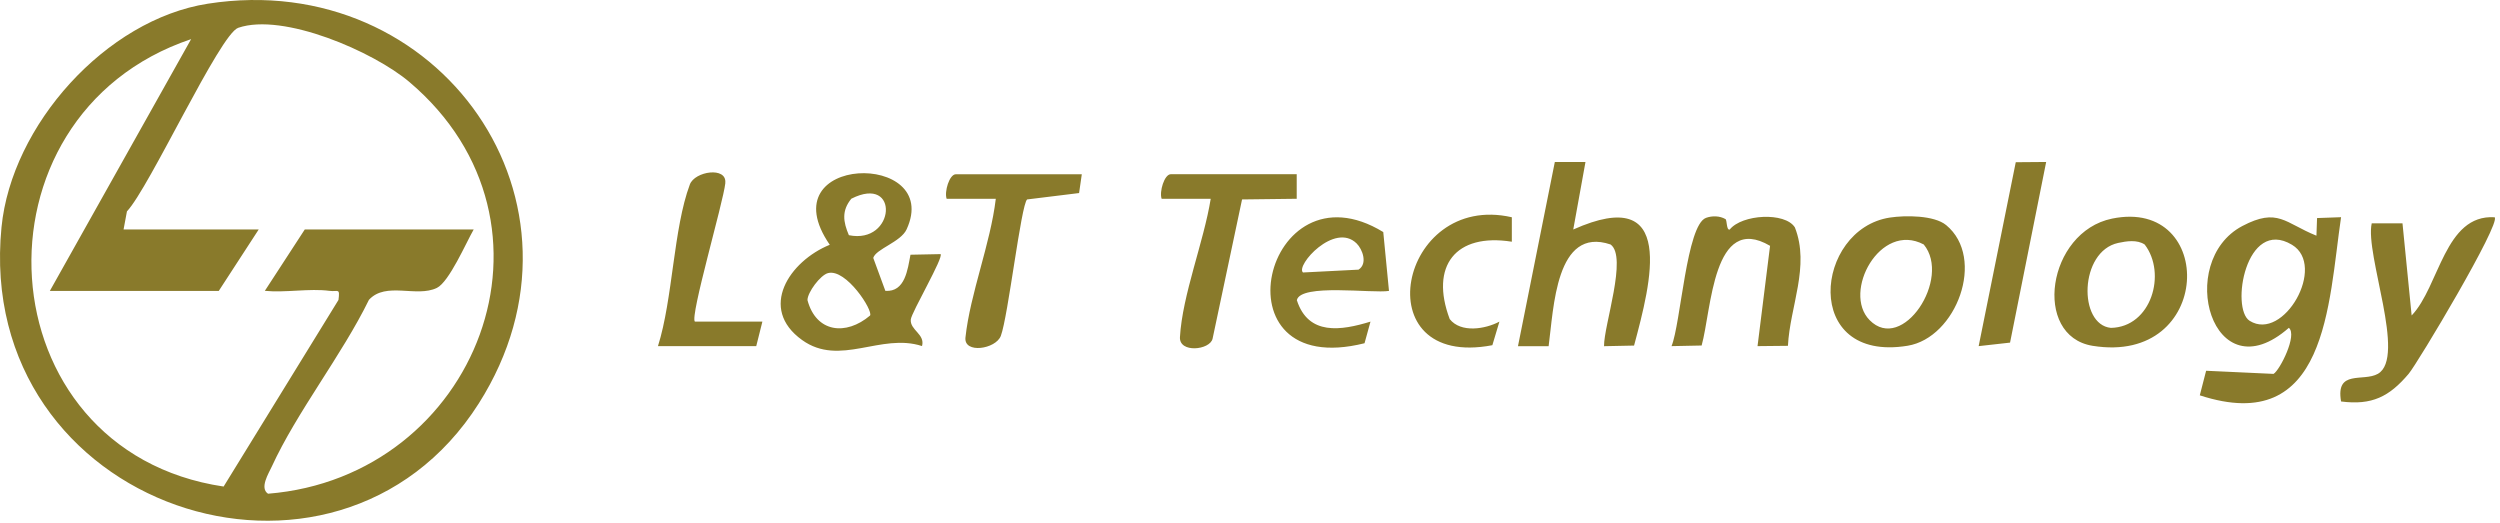
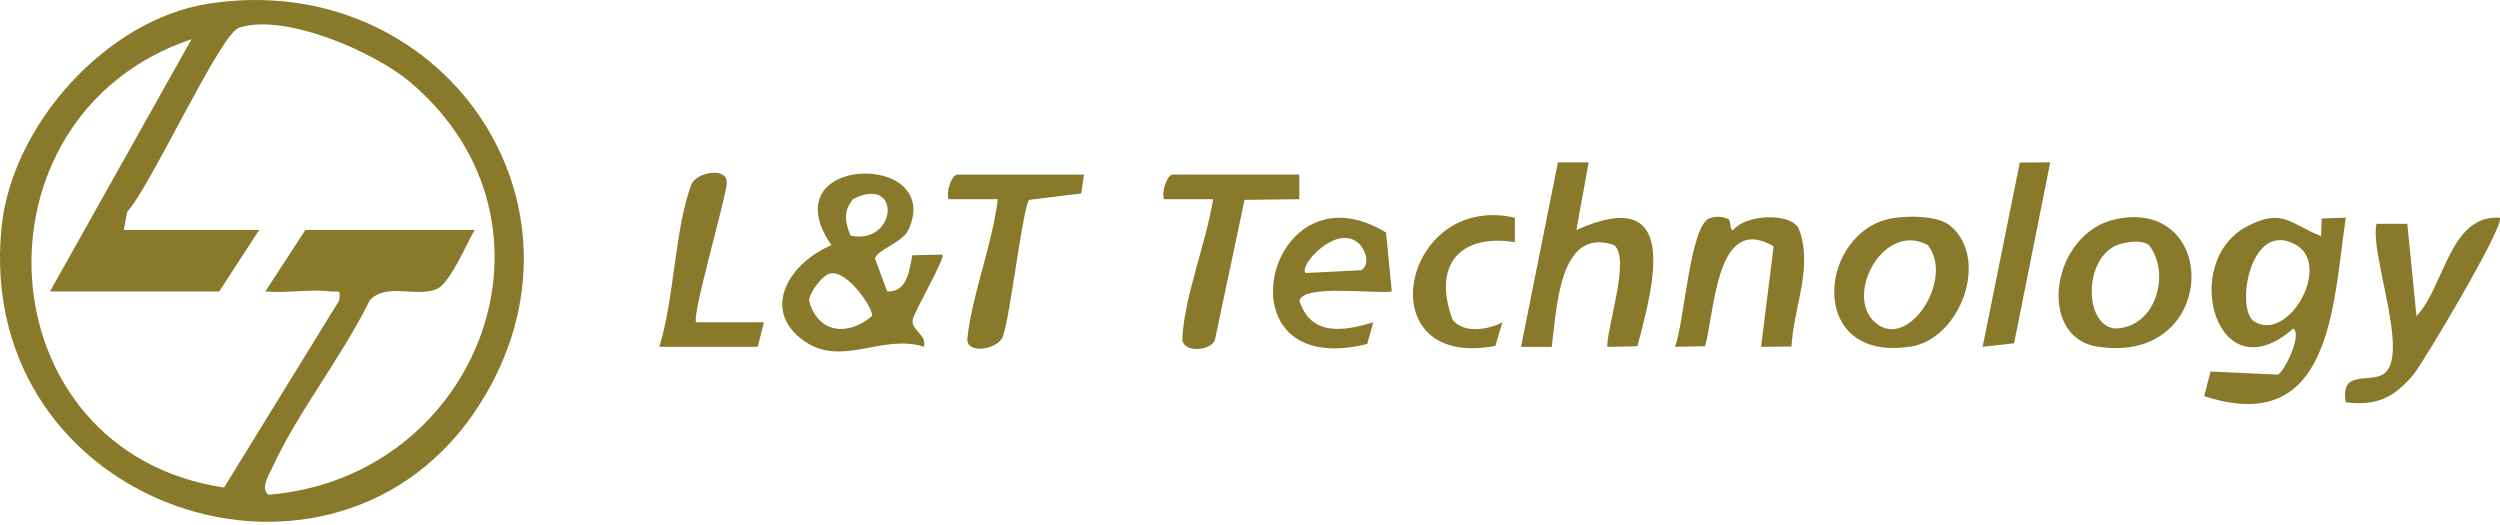
- <svg xmlns="http://www.w3.org/2000/svg" width="407" height="85" viewBox="0 0 407 85" fill="none">
-   <path d="M33.855 0.6C71.585 -5.27 98.635 33.089 77.946 65.679C54.716 102.269 -4.274 82.769 0.246 36.98C1.876 20.39 17.245 3.18 33.855 0.6ZM66.636 13.339C60.836 8.419 46.106 2.01 38.776 4.529C35.796 5.549 24.286 30.609 20.666 34.409L20.116 37.36H42.116L35.616 47.36H8.116L31.116 6.369C-5.904 18.819 -2.734 73.399 36.406 79.209L55.105 48.829C55.365 46.799 55.026 47.54 53.636 47.35C50.386 46.92 46.466 47.68 43.116 47.35L49.616 37.36H77.116C75.876 39.52 73.126 45.889 71.126 46.869C67.796 48.489 62.845 45.79 60.065 48.81C55.675 57.79 48.326 67.07 44.236 75.98C43.726 77.089 42.237 79.447 43.634 80.378C77.688 77.622 93.843 36.367 66.636 13.339ZM381.126 35.36C379.036 49.529 378.896 71.139 358.126 64.36L359.156 60.36L370.136 60.869C371.166 60.249 374.046 54.539 372.626 53.369C360.106 64.349 354.076 42.589 365.046 36.799C370.856 33.739 371.986 36.319 377.116 38.369L377.216 35.499H377.225L381.126 35.36ZM406.116 35.369H406.126C407.195 36.35 393.586 59.14 392.126 60.86C388.976 64.579 386.156 66.01 381.126 65.36C380.206 60.099 384.736 62.209 387.116 60.86C391.806 58.199 384.986 41.43 386.116 36.36H391.126L392.616 51.36C397.146 46.639 397.976 34.869 406.116 35.369ZM135.086 39.85C124.886 25.03 153.495 24.509 147.596 37.339C146.646 39.409 142.586 40.529 142.166 41.989L144.136 47.35C147.366 47.58 147.765 43.849 148.225 41.469L153.116 41.369V41.35C153.723 41.794 148.376 50.86 148.276 52.02C148.127 53.749 150.645 54.399 150.105 56.339C143.395 54.15 136.736 59.769 130.586 55.36C123.396 50.21 128.516 42.52 135.086 39.85ZM211.105 32.36L202.206 32.469L197.406 55.15C196.966 56.999 191.946 57.529 192.096 54.879C192.486 48.029 195.985 39.339 197.105 32.36H189.116C188.706 31.239 189.546 28.36 190.616 28.36H211.105V32.36ZM175.676 31.429L167.216 32.469C166.226 33.319 164.125 51.518 162.935 54.679C162.115 56.849 156.886 57.639 157.176 54.94C157.946 47.78 161.246 39.7 162.116 32.36H154.126L154.116 32.369C153.706 31.249 154.546 28.369 155.616 28.369H176.116L175.676 31.429ZM222.145 55.879C197.326 62.099 205.826 25.93 225.196 37.779L226.126 47.36C223.476 47.8 211.706 46.109 211.126 48.869C212.996 54.689 218.346 53.819 223.116 52.36L222.145 55.879ZM242.956 56.199C221.956 60.209 227.696 31.159 246.126 35.369V39.36L246.116 39.35C236.976 37.9 232.755 43.299 236.015 51.949C237.835 54.249 241.815 53.579 244.105 52.36L242.956 56.199ZM343.846 35.589C360.836 32.109 360.386 59.489 340.676 56.299C330.836 54.699 333.266 37.759 343.846 35.589ZM307.676 35.419C310.176 35.039 314.876 35.03 316.836 36.65L316.826 36.639C323.366 42.029 318.485 54.999 310.555 56.289C293.236 59.119 295.396 37.289 307.676 35.419ZM256.126 37.36H256.136C273.035 29.81 268.796 45.939 266.026 56.259L261.136 56.36C261.096 52.96 264.996 41.779 262.196 39.799C253.266 36.789 252.946 50.209 252.116 56.36H247.126L253.126 26.369H258.116L256.126 37.36ZM112.305 30.039C113.105 27.869 118.366 27.079 118.076 29.799H118.086C117.736 33.029 112.286 51.56 113.126 52.36H124.116L123.116 56.35H107.116C109.546 48.66 109.625 37.219 112.305 30.039ZM277.736 35.469C278.716 35.109 279.956 35.119 280.906 35.669C281.176 35.83 281.046 37.539 281.596 37.369L281.605 37.36C283.595 34.889 290.596 34.48 292.206 37.02C294.696 43.34 291.396 49.899 291.076 56.299L286.126 56.35L288.166 40.02C278.846 34.55 278.646 50.449 277.026 56.249L272.126 56.35C273.636 52.66 274.556 36.639 277.736 35.469ZM327.236 55.779L322.126 56.35L328.166 26.409L333.116 26.369L327.236 55.779ZM313.185 39.799C306.066 36.03 299.906 47.57 304.366 52.11C309.736 57.579 317.735 45.309 313.185 39.799ZM141.645 51.369C142.185 50.589 137.755 43.689 134.805 44.459C133.555 44.779 131.456 47.6 131.456 48.86C132.866 54.149 137.715 54.699 141.645 51.369ZM349.156 39.81C347.936 38.99 346.216 39.249 344.836 39.549C338.496 40.929 338.316 52.869 343.656 53.379C350.246 53.259 352.765 44.51 349.156 39.81ZM373.136 39.85C365.606 35.34 363.106 50.27 366.246 52.23C371.766 55.689 378.835 43.27 373.136 39.85ZM220.855 39.629C217.255 36.1 210.876 43.25 212.126 44.36L221.156 43.9H221.166C222.696 42.94 221.815 40.569 220.855 39.629ZM138.196 38.289C145.776 39.839 146.535 28.33 138.596 32.35C136.996 34.31 137.266 36.099 138.196 38.289Z" fill="#897A2B" />
+ <svg xmlns="http://www.w3.org/2000/svg" width="600" height="126" viewBox="0 0 600 126" fill="none">
+   <path d="M50.011 0.886C105.744 -7.785 145.701 48.879 115.139 97.02C80.824 151.068 -6.313 122.264 0.363 54.625C2.771 30.119 25.475 4.697 50.011 0.886ZM98.433 19.705C89.865 12.438 68.106 2.969 57.278 6.692C52.876 8.2 35.875 45.215 30.527 50.828L29.715 55.187H62.212L52.61 69.958H11.989L45.964 9.409C-8.72 27.8 -4.038 108.423 53.777 117.005L81.4 72.129C81.784 69.131 81.282 70.224 79.23 69.944C74.429 69.308 68.638 70.431 63.689 69.944L73.291 55.187H113.913C112.081 58.377 108.019 67.786 105.064 69.234C100.146 71.627 92.834 67.639 88.728 72.1C82.243 85.365 71.385 99.072 65.344 112.234C64.591 113.873 62.391 117.357 64.456 118.732C114.759 114.66 138.622 53.721 98.433 19.705ZM562.983 52.232C559.896 73.163 559.689 105.085 529.009 95.07L530.53 89.161L546.75 89.914C548.272 88.998 552.525 80.563 550.428 78.835C531.934 95.054 523.027 62.913 539.23 54.36C547.813 49.84 549.483 53.65 557.061 56.678L557.208 52.439H557.223L562.983 52.232ZM599.897 52.247H599.912C601.492 53.696 581.389 87.359 579.232 89.9C574.579 95.395 570.413 97.507 562.983 96.547C561.624 88.777 568.316 91.894 571.832 89.9C578.759 85.97 568.685 61.198 570.354 53.709H577.755L579.956 75.866C586.647 68.894 587.874 51.509 599.897 52.247ZM199.544 58.864C184.477 36.973 226.738 36.205 218.023 55.157C216.62 58.214 210.622 59.869 210.002 62.026L212.912 69.944C217.683 70.283 218.275 64.773 218.954 61.257L226.177 61.11V61.08C227.078 61.73 219.176 75.126 219.027 76.841C218.806 79.397 222.528 80.357 221.73 83.223C211.819 79.988 201.981 88.29 192.896 81.776C182.276 74.168 189.839 62.809 199.544 58.864ZM311.838 47.801L298.69 47.963L291.601 81.465C290.951 84.198 283.535 84.98 283.757 81.066C284.333 70.947 289.503 58.111 291.157 47.801H279.354C278.749 46.147 279.99 41.892 281.57 41.892H311.838V47.801ZM259.502 46.427L247.005 47.963C245.542 49.22 242.44 76.103 240.683 80.771C239.471 83.976 231.746 85.143 232.175 81.154C233.312 70.578 238.186 58.643 239.472 47.801H227.669L227.654 47.816C227.049 46.161 228.29 41.907 229.87 41.907H260.151L259.502 46.427ZM328.145 82.543C291.483 91.731 304.038 38.303 332.65 55.807L334.024 69.958C330.11 70.608 312.724 68.112 311.867 72.189C314.63 80.785 322.532 79.501 329.578 77.344L328.145 82.543ZM358.885 83.016C327.864 88.939 336.343 46.029 363.567 52.247V58.141L363.553 58.126C350.052 55.984 343.818 63.961 348.634 76.739C351.322 80.135 357.201 79.146 360.584 77.344L358.885 83.016ZM507.915 52.572C533.012 47.431 532.347 87.875 503.232 83.163C488.697 80.8 492.287 55.777 507.915 52.572ZM454.486 52.321C458.179 51.759 465.121 51.745 468.017 54.138L468.002 54.123C477.662 62.085 470.454 81.243 458.74 83.149C433.156 87.329 436.347 55.083 454.486 52.321ZM378.339 55.187H378.353C403.317 44.034 397.055 67.861 392.963 83.105L385.739 83.252C385.68 78.23 391.442 61.715 387.306 58.79C374.115 54.344 373.642 74.168 372.416 83.252H365.045L373.907 38.952H381.278L378.339 55.187ZM165.895 44.373C167.077 41.168 174.846 40.001 174.418 44.019H174.433C173.916 48.79 165.865 76.162 167.105 77.344H183.34L181.862 83.237H158.228C161.817 71.878 161.936 54.979 165.895 44.373ZM410.261 52.395C411.708 51.863 413.54 51.877 414.943 52.69C415.342 52.927 415.15 55.452 415.962 55.201L415.977 55.187C418.916 51.538 429.256 50.932 431.635 54.684C435.313 64.019 430.439 73.71 429.966 83.163L422.653 83.237L425.667 59.115C411.9 51.036 411.605 74.523 409.212 83.09L401.974 83.237C404.204 77.787 405.563 54.123 410.261 52.395ZM483.38 82.396L475.831 83.237L484.753 39.012L492.065 38.952L483.38 82.396ZM462.625 58.79C452.108 53.222 443.009 70.269 449.597 76.975C457.529 85.055 469.346 66.929 462.625 58.79ZM209.234 75.881C210.031 74.728 203.488 64.538 199.131 65.674C197.284 66.147 194.182 70.313 194.182 72.174C196.265 79.988 203.429 80.8 209.234 75.881ZM515.759 58.806C513.957 57.595 511.415 57.978 509.377 58.421C500.012 60.46 499.747 78.097 507.635 78.851C517.369 78.673 521.091 65.749 515.759 58.806ZM551.182 58.864C540.059 52.203 536.366 74.256 541.004 77.152C549.158 82.262 559.601 63.917 551.182 58.864ZM326.239 58.539C320.922 53.326 311.498 63.887 313.344 65.527L326.683 64.847H326.697C328.957 63.429 327.657 59.928 326.239 58.539ZM204.138 56.56C215.335 58.849 216.457 41.847 204.728 47.785C202.365 50.681 202.764 53.325 204.138 56.56Z" fill="#897A2B" />
</svg>
